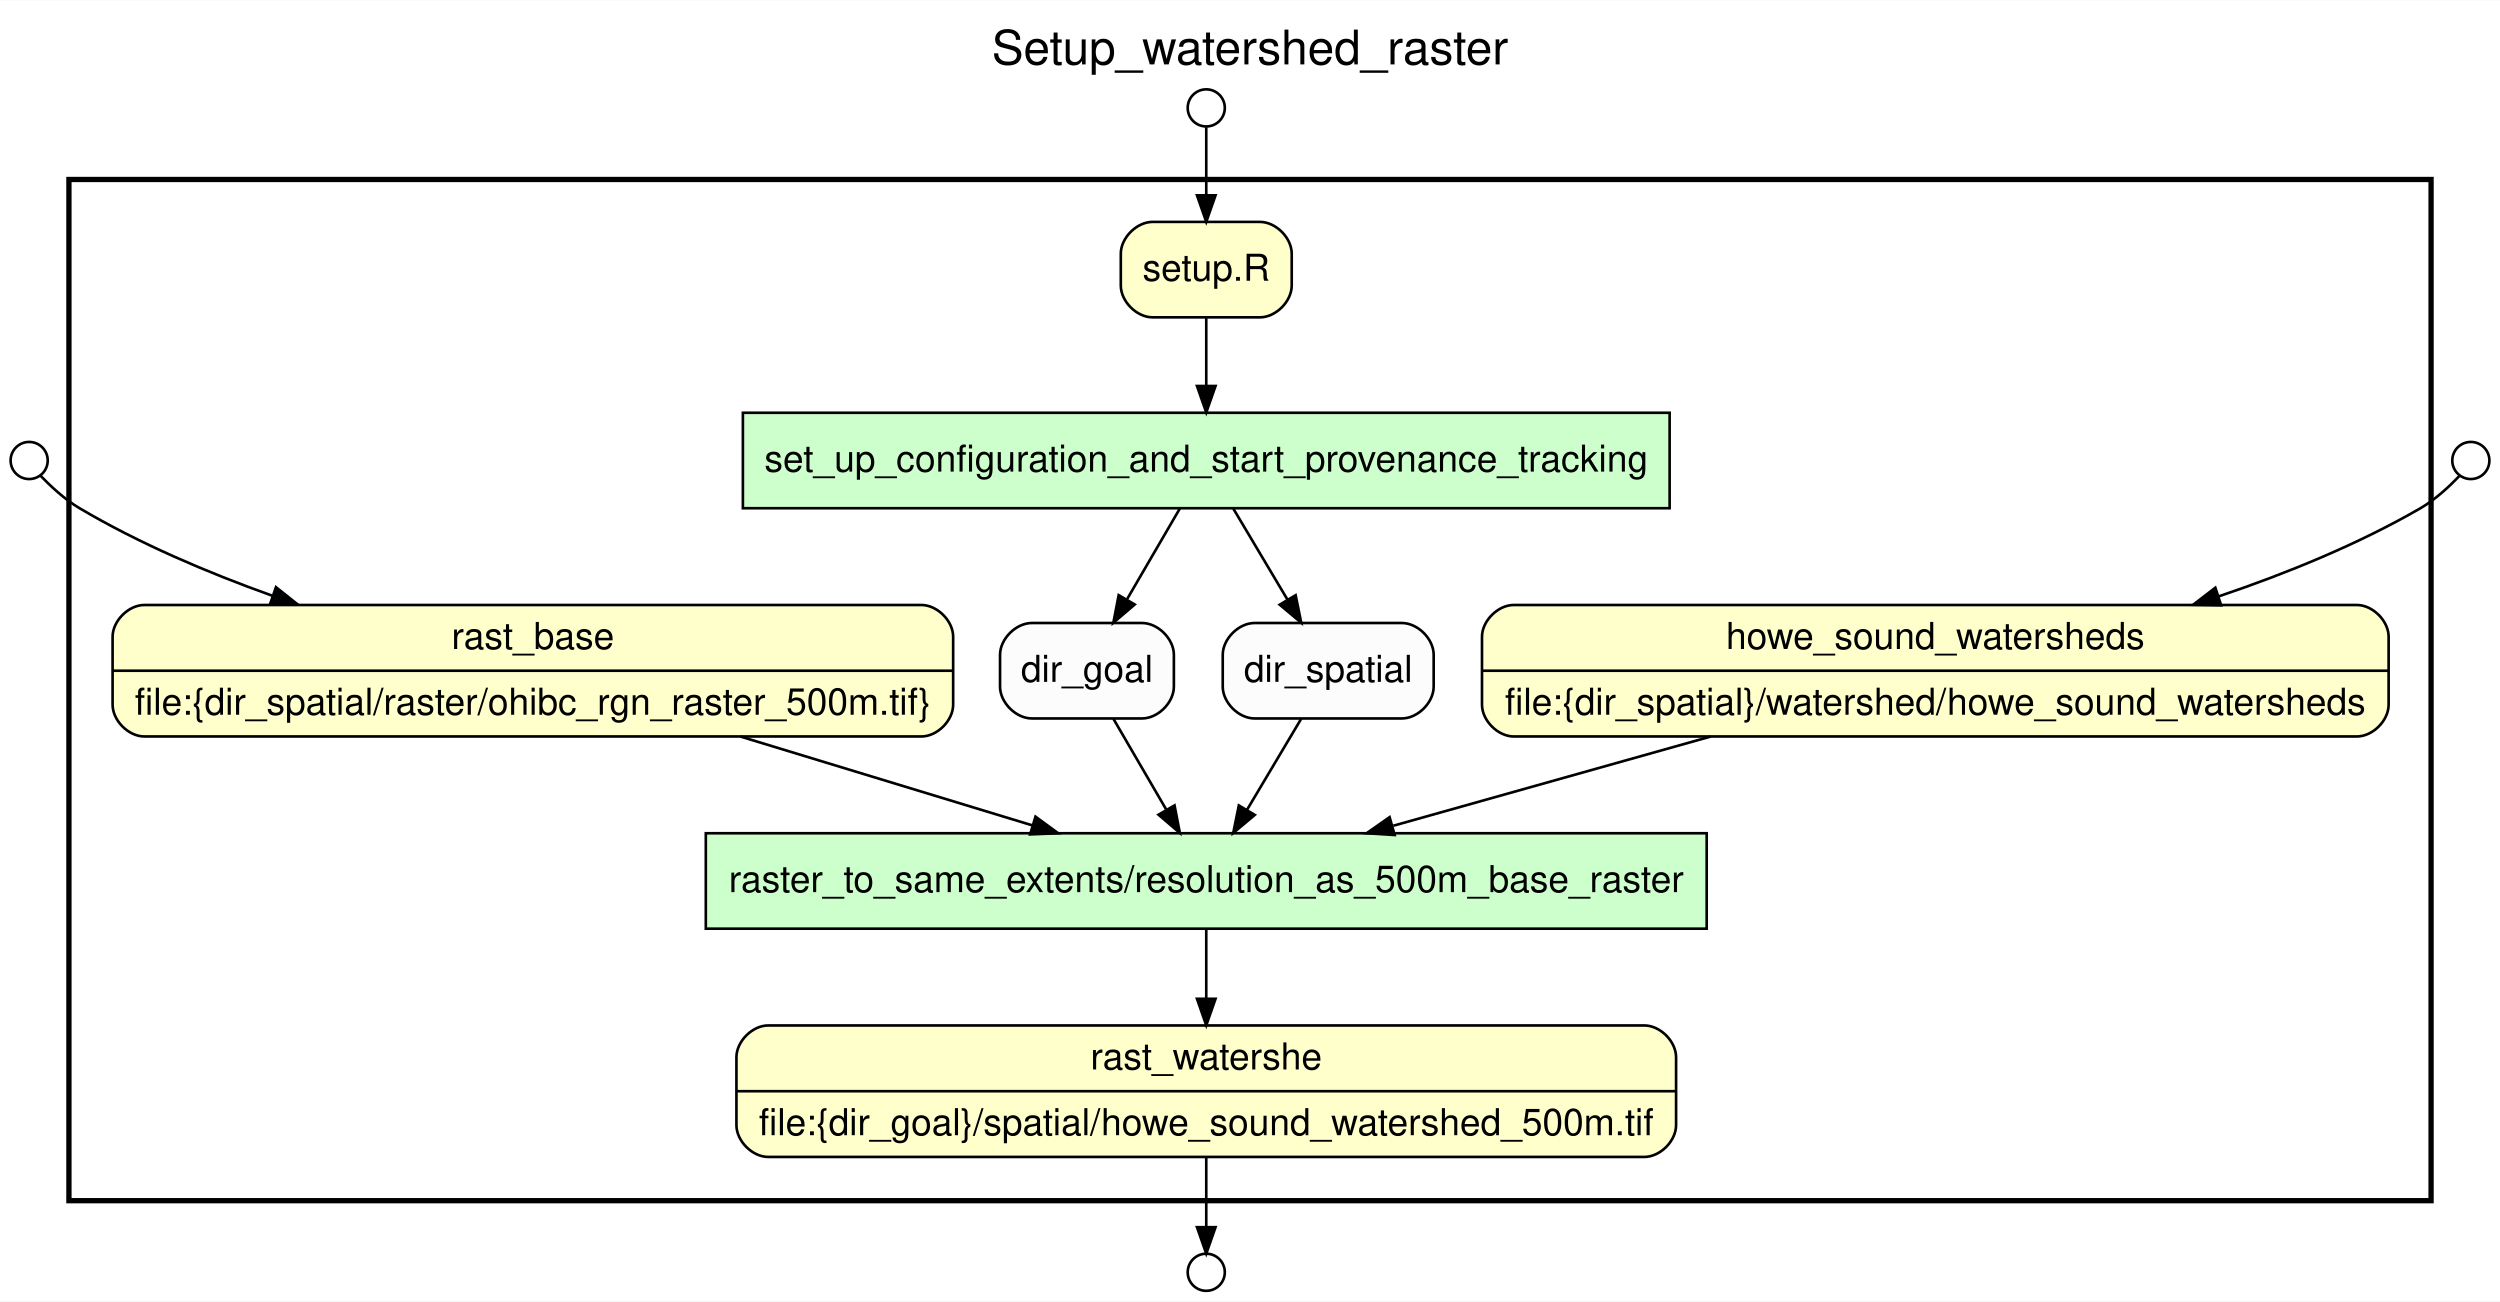
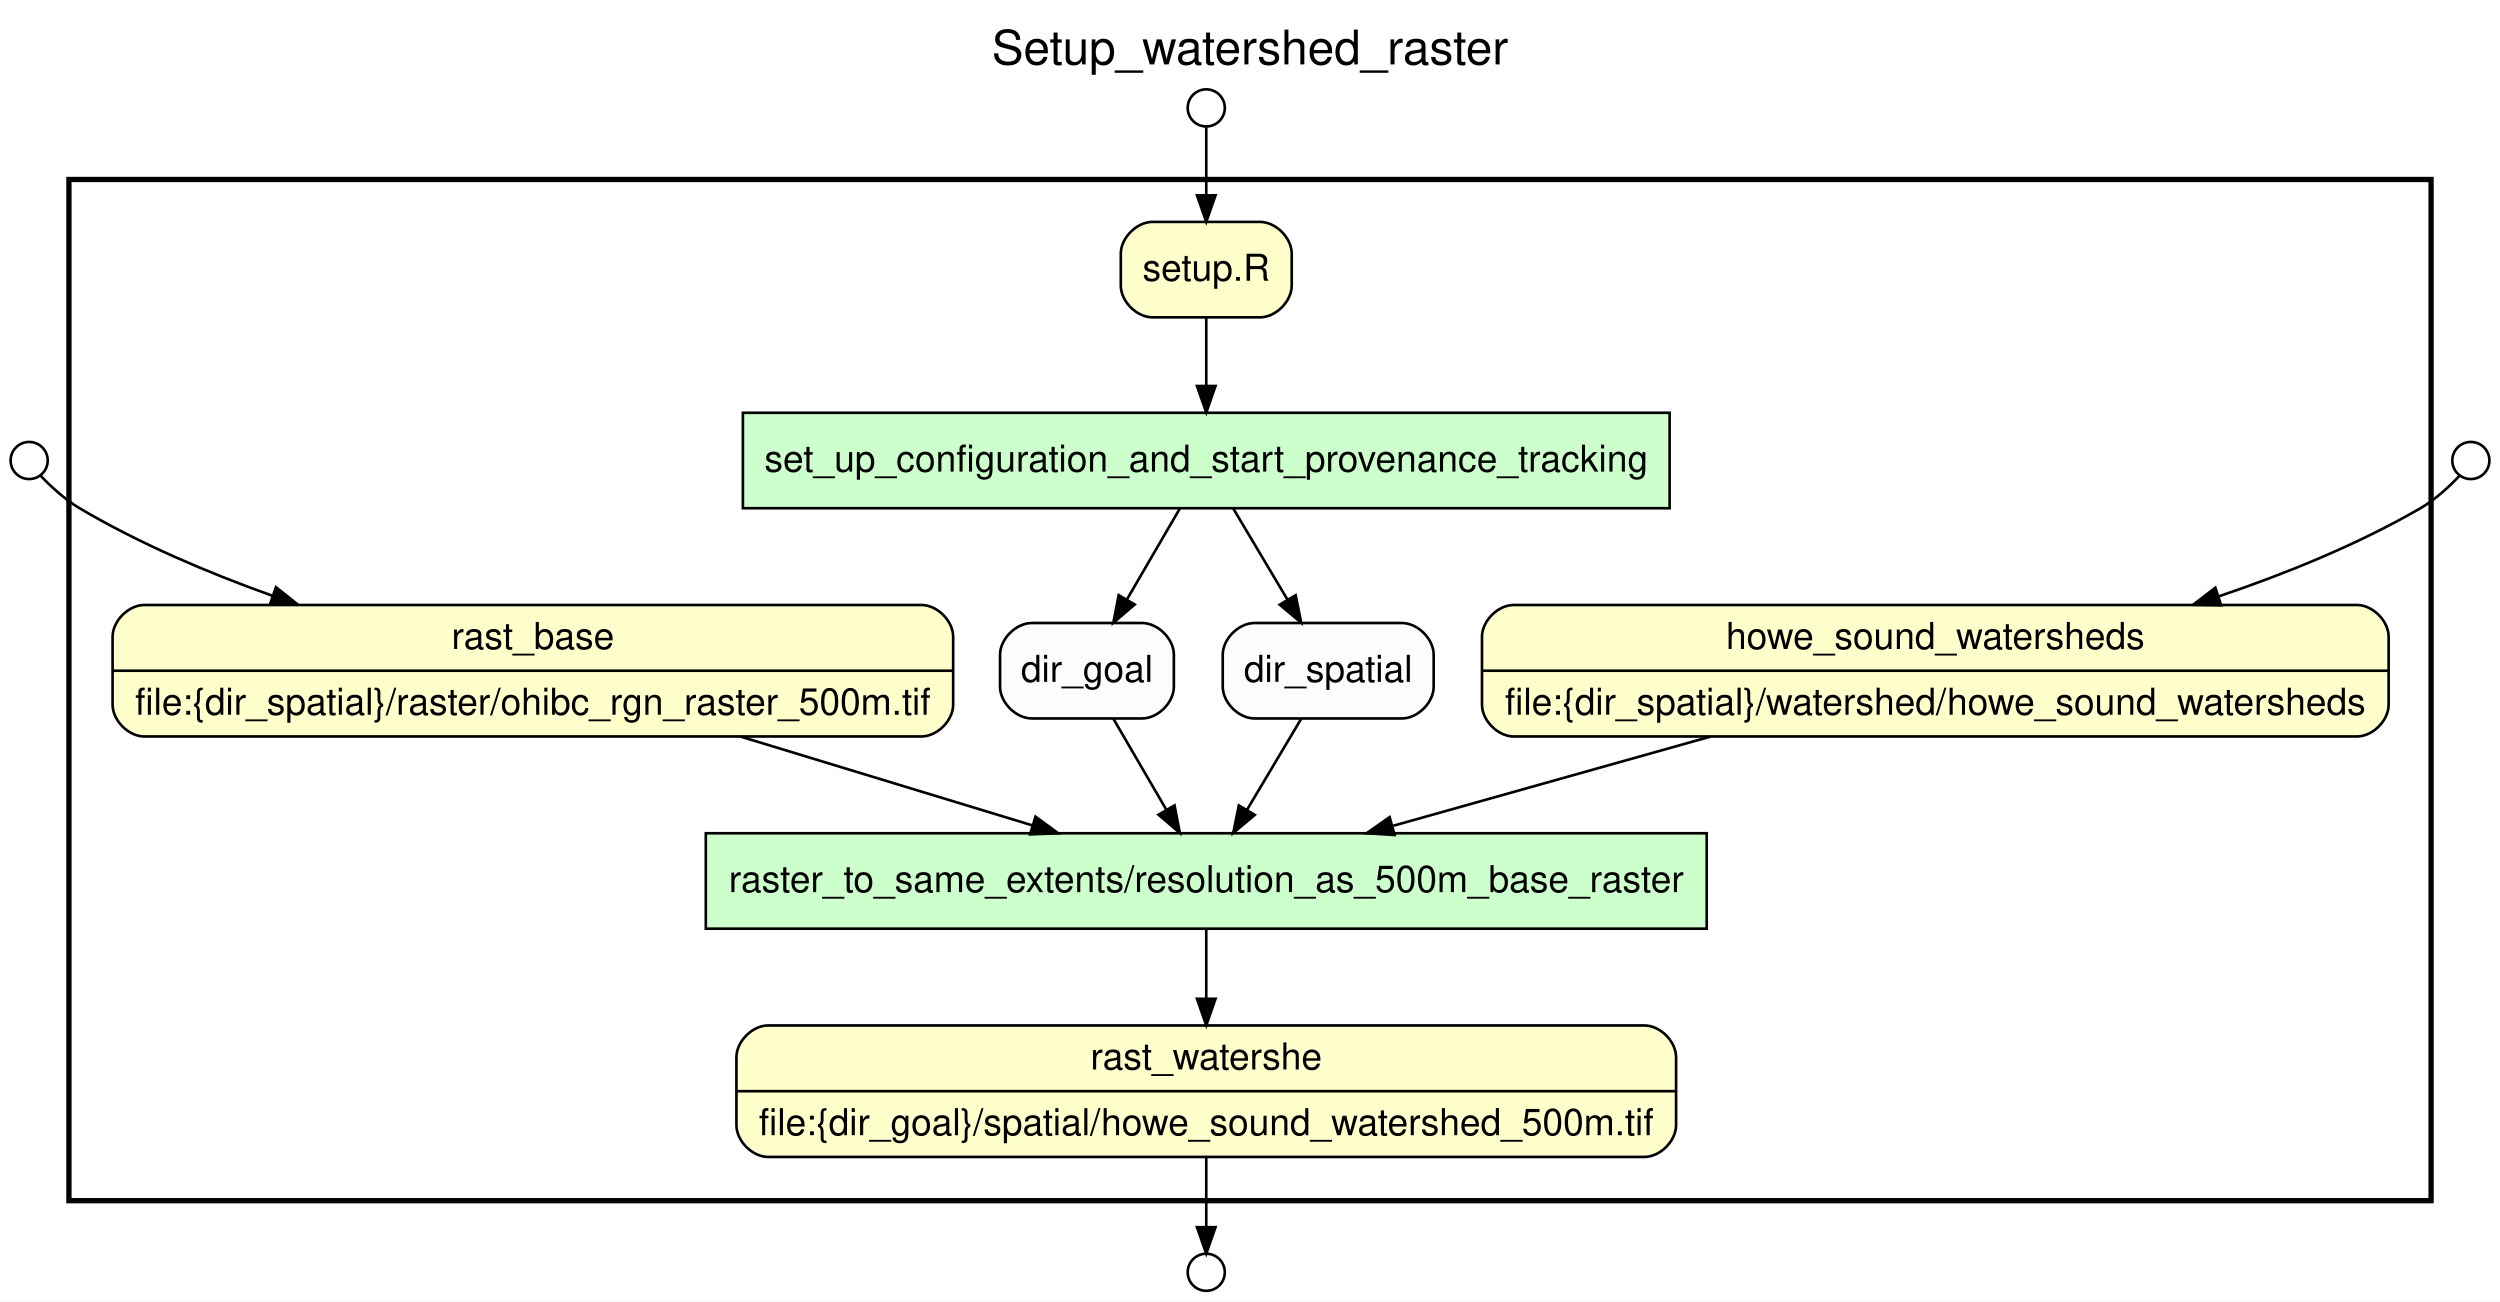
<svg xmlns="http://www.w3.org/2000/svg" width="943pt" height="491pt" viewBox="0.00 0.00 943.00 490.80">
  <g id="graph0" class="graph" transform="scale(1 1) rotate(0) translate(4 486.8)">
    <polygon fill="white" stroke="none" points="-4,4 -4,-486.8 939,-486.8 939,4 -4,4" />
    <text text-anchor="middle" x="467.5" y="-462.6" font-family="Helvetica,sans-Serif" font-size="18.00">Setup_watershed_raster</text>
    <g id="clust1" class="cluster">
      <polygon fill="none" stroke="black" stroke-width="2" points="22,-34 22,-419.2 913,-419.2 913,-34 22,-34" />
    </g>
    <g id="clust2" class="cluster">
      <polygon fill="none" stroke="black" stroke-width="0" points="30,-42 30,-411.2 905,-411.2 905,-42 30,-42" />
    </g>
    <g id="node1" class="node">
      <polygon fill="#ccffcc" stroke="black" points="625.784,-331.2 276.216,-331.2 276.216,-295.2 625.784,-295.2 625.784,-331.2" />
      <text text-anchor="middle" x="451" y="-309" font-family="Helvetica,sans-Serif" font-size="14.00">set_up_configuration_and_start_provenance_tracking</text>
    </g>
    <g id="node7" class="node">
      <path fill="#fcfcfc" stroke="black" d="M524.784,-251.9C524.784,-251.9 469.216,-251.9 469.216,-251.9 463.216,-251.9 457.216,-245.9 457.216,-239.9 457.216,-239.9 457.216,-227.9 457.216,-227.9 457.216,-221.9 463.216,-215.9 469.216,-215.9 469.216,-215.9 524.784,-215.9 524.784,-215.9 530.784,-215.9 536.784,-221.9 536.784,-227.9 536.784,-227.9 536.784,-239.9 536.784,-239.9 536.784,-245.9 530.784,-251.9 524.784,-251.9" />
      <text text-anchor="middle" x="497" y="-229.7" font-family="Helvetica,sans-Serif" font-size="14.00">dir_spatial</text>
    </g>
    <g id="edge1" class="edge">
      <path fill="none" stroke="black" d="M461.209,-295.045C467.224,-284.937 474.95,-271.953 481.684,-260.638" />
      <polygon fill="black" stroke="black" points="484.713,-262.391 486.82,-252.007 478.698,-258.811 484.713,-262.391" />
    </g>
    <g id="node8" class="node">
      <path fill="#fcfcfc" stroke="black" d="M426.787,-251.9C426.787,-251.9 385.213,-251.9 385.213,-251.9 379.213,-251.9 373.213,-245.9 373.213,-239.9 373.213,-239.9 373.213,-227.9 373.213,-227.9 373.213,-221.9 379.213,-215.9 385.213,-215.9 385.213,-215.9 426.787,-215.9 426.787,-215.9 432.787,-215.9 438.787,-221.9 438.787,-227.9 438.787,-227.9 438.787,-239.9 438.787,-239.9 438.787,-245.9 432.787,-251.9 426.787,-251.9" />
      <text text-anchor="middle" x="406" y="-229.7" font-family="Helvetica,sans-Serif" font-size="14.00">dir_goal</text>
    </g>
    <g id="edge2" class="edge">
      <path fill="none" stroke="black" d="M441.013,-295.045C435.187,-285.037 427.72,-272.21 421.179,-260.974" />
      <polygon fill="black" stroke="black" points="424.015,-258.889 415.959,-252.007 417.965,-262.411 424.015,-258.889" />
    </g>
    <g id="node2" class="node">
      <polygon fill="#ccffcc" stroke="black" points="639.767,-172.6 262.233,-172.6 262.233,-136.6 639.767,-136.6 639.767,-172.6" />
      <text text-anchor="middle" x="451" y="-150.4" font-family="Helvetica,sans-Serif" font-size="14.00">raster_to_same_extents/resolution_as_500m_base_raster</text>
    </g>
    <g id="node3" class="node">
      <path fill="#ffffcc" stroke="black" d="M285.782,-50.5C285.782,-50.5 616.218,-50.5 616.218,-50.5 622.218,-50.5 628.218,-56.5 628.218,-62.5 628.218,-62.5 628.218,-88.1 628.218,-88.1 628.218,-94.1 622.218,-100.1 616.218,-100.1 616.218,-100.1 285.782,-100.1 285.782,-100.1 279.782,-100.1 273.782,-94.1 273.782,-88.1 273.782,-88.1 273.782,-62.5 273.782,-62.5 273.782,-56.5 279.782,-50.5 285.782,-50.5" />
      <text text-anchor="middle" x="451" y="-83.5" font-family="Helvetica,sans-Serif" font-size="14.00">rast_watershe</text>
      <polyline fill="none" stroke="black" points="273.782,-75.3 628.218,-75.3 " />
      <text text-anchor="middle" x="451" y="-58.7" font-family="Helvetica,sans-Serif" font-size="14.00">file:{dir_goal}/spatial/howe_sound_watershed_500m.tif</text>
    </g>
    <g id="edge4" class="edge">
      <path fill="none" stroke="black" d="M451,-136.445C451,-128.689 451,-119.239 451,-110.15" />
      <polygon fill="black" stroke="black" points="454.5,-110.15 451,-100.15 447.5,-110.15 454.5,-110.15" />
    </g>
    <g id="node12" class="node">
      <ellipse fill="#ffffff" stroke="black" cx="451" cy="-7" rx="7" ry="7" />
    </g>
    <g id="edge12" class="edge">
      <path fill="none" stroke="black" d="M451,-50.364C451,-41.694 451,-32.111 451,-24.255" />
      <polygon fill="black" stroke="black" points="454.5,-24.001 451,-14.001 447.5,-24.001 454.5,-24.001" />
    </g>
    <g id="node4" class="node">
      <path fill="#ffffcc" stroke="black" d="M471.236,-403.2C471.236,-403.2 430.764,-403.2 430.764,-403.2 424.764,-403.2 418.764,-397.2 418.764,-391.2 418.764,-391.2 418.764,-379.2 418.764,-379.2 418.764,-373.2 424.764,-367.2 430.764,-367.2 430.764,-367.2 471.236,-367.2 471.236,-367.2 477.236,-367.2 483.236,-373.2 483.236,-379.2 483.236,-379.2 483.236,-391.2 483.236,-391.2 483.236,-397.2 477.236,-403.2 471.236,-403.2" />
      <text text-anchor="middle" x="451" y="-381" font-family="Helvetica,sans-Serif" font-size="14.00">setup.R</text>
    </g>
    <g id="edge3" class="edge">
      <path fill="none" stroke="black" d="M451,-366.897C451,-359.183 451,-349.912 451,-341.312" />
      <polygon fill="black" stroke="black" points="454.5,-341.304 451,-331.304 447.5,-341.304 454.5,-341.304" />
    </g>
    <g id="node5" class="node">
      <path fill="#ffffcc" stroke="black" d="M50.47,-209.1C50.47,-209.1 343.53,-209.1 343.53,-209.1 349.53,-209.1 355.53,-215.1 355.53,-221.1 355.53,-221.1 355.53,-246.7 355.53,-246.7 355.53,-252.7 349.53,-258.7 343.53,-258.7 343.53,-258.7 50.47,-258.7 50.47,-258.7 44.47,-258.7 38.47,-252.7 38.47,-246.7 38.47,-246.7 38.47,-221.1 38.47,-221.1 38.47,-215.1 44.47,-209.1 50.47,-209.1" />
      <text text-anchor="middle" x="197" y="-242.1" font-family="Helvetica,sans-Serif" font-size="14.00">rast_base</text>
      <polyline fill="none" stroke="black" points="38.47,-233.9 355.53,-233.9 " />
-       <text text-anchor="middle" x="197" y="-217.3" font-family="Helvetica,sans-Serif" font-size="14.00">file:{dir_spatial/raster/ohibc_rgn_raster_500m.tif}</text>
+       <text text-anchor="middle" x="197" y="-217.3" font-family="Helvetica,sans-Serif" font-size="14.00">file:{dir_spatial}/raster/ohibc_rgn_raster_500m.tif</text>
    </g>
    <g id="edge7" class="edge">
      <path fill="none" stroke="black" d="M275.281,-209.077C310.571,-198.337 351.776,-185.797 385.412,-175.561" />
      <polygon fill="black" stroke="black" points="386.591,-178.86 395.138,-172.6 384.552,-172.164 386.591,-178.86" />
    </g>
    <g id="node6" class="node">
      <path fill="#ffffcc" stroke="black" d="M567.008,-209.1C567.008,-209.1 884.992,-209.1 884.992,-209.1 890.992,-209.1 896.992,-215.1 896.992,-221.1 896.992,-221.1 896.992,-246.7 896.992,-246.7 896.992,-252.7 890.992,-258.7 884.992,-258.7 884.992,-258.7 567.008,-258.7 567.008,-258.7 561.008,-258.7 555.008,-252.7 555.008,-246.7 555.008,-246.7 555.008,-221.1 555.008,-221.1 555.008,-215.1 561.008,-209.1 567.008,-209.1" />
      <text text-anchor="middle" x="726" y="-242.1" font-family="Helvetica,sans-Serif" font-size="14.00">howe_sound_watersheds</text>
      <polyline fill="none" stroke="black" points="555.008,-233.9 896.992,-233.9 " />
      <text text-anchor="middle" x="726" y="-217.3" font-family="Helvetica,sans-Serif" font-size="14.00">file:{dir_spatial}/watershed/howe_sound_watersheds</text>
    </g>
    <g id="edge8" class="edge">
      <path fill="none" stroke="black" d="M641.247,-209.077C602.876,-198.291 558.045,-185.689 521.542,-175.429" />
      <polygon fill="black" stroke="black" points="522.054,-171.937 511.48,-172.6 520.16,-178.676 522.054,-171.937" />
    </g>
    <g id="edge5" class="edge">
      <path fill="none" stroke="black" d="M486.791,-215.745C480.776,-205.637 473.05,-192.653 466.316,-181.338" />
      <polygon fill="black" stroke="black" points="469.302,-179.511 461.18,-172.707 463.287,-183.091 469.302,-179.511" />
    </g>
    <g id="edge6" class="edge">
      <path fill="none" stroke="black" d="M415.987,-215.745C421.813,-205.737 429.28,-192.91 435.821,-181.674" />
      <polygon fill="black" stroke="black" points="439.035,-183.111 441.041,-172.707 432.985,-179.589 439.035,-183.111" />
    </g>
    <g id="node9" class="node">
      <ellipse fill="#ffffff" stroke="black" cx="451" cy="-446.2" rx="7" ry="7" />
    </g>
    <g id="edge9" class="edge">
      <path fill="none" stroke="black" d="M451,-438.886C451,-432.686 451,-422.795 451,-413.248" />
      <polygon fill="black" stroke="black" points="454.5,-413.216 451,-403.216 447.5,-413.216 454.5,-413.216" />
    </g>
    <g id="node10" class="node">
      <ellipse fill="#ffffff" stroke="black" cx="7" cy="-313.2" rx="7" ry="7" />
    </g>
    <g id="edge10" class="edge">
      <path fill="none" stroke="black" d="M11.282,-307.458C14.893,-303.697 20.363,-298.537 26,-295.2 48.36,-281.964 74.079,-270.995 98.665,-262.207" />
      <polygon fill="black" stroke="black" points="100.093,-265.416 108.386,-258.822 97.791,-258.805 100.093,-265.416" />
    </g>
    <g id="node11" class="node">
      <ellipse fill="#ffffff" stroke="black" cx="928" cy="-313.2" rx="7" ry="7" />
    </g>
    <g id="edge11" class="edge">
      <path fill="none" stroke="black" d="M923.737,-307.426C920.136,-303.648 914.672,-298.478 909,-295.2 885.631,-281.692 858.812,-270.709 833.041,-262" />
      <polygon fill="black" stroke="black" points="833.817,-258.571 823.224,-258.774 831.631,-265.221 833.817,-258.571" />
    </g>
  </g>
</svg>
